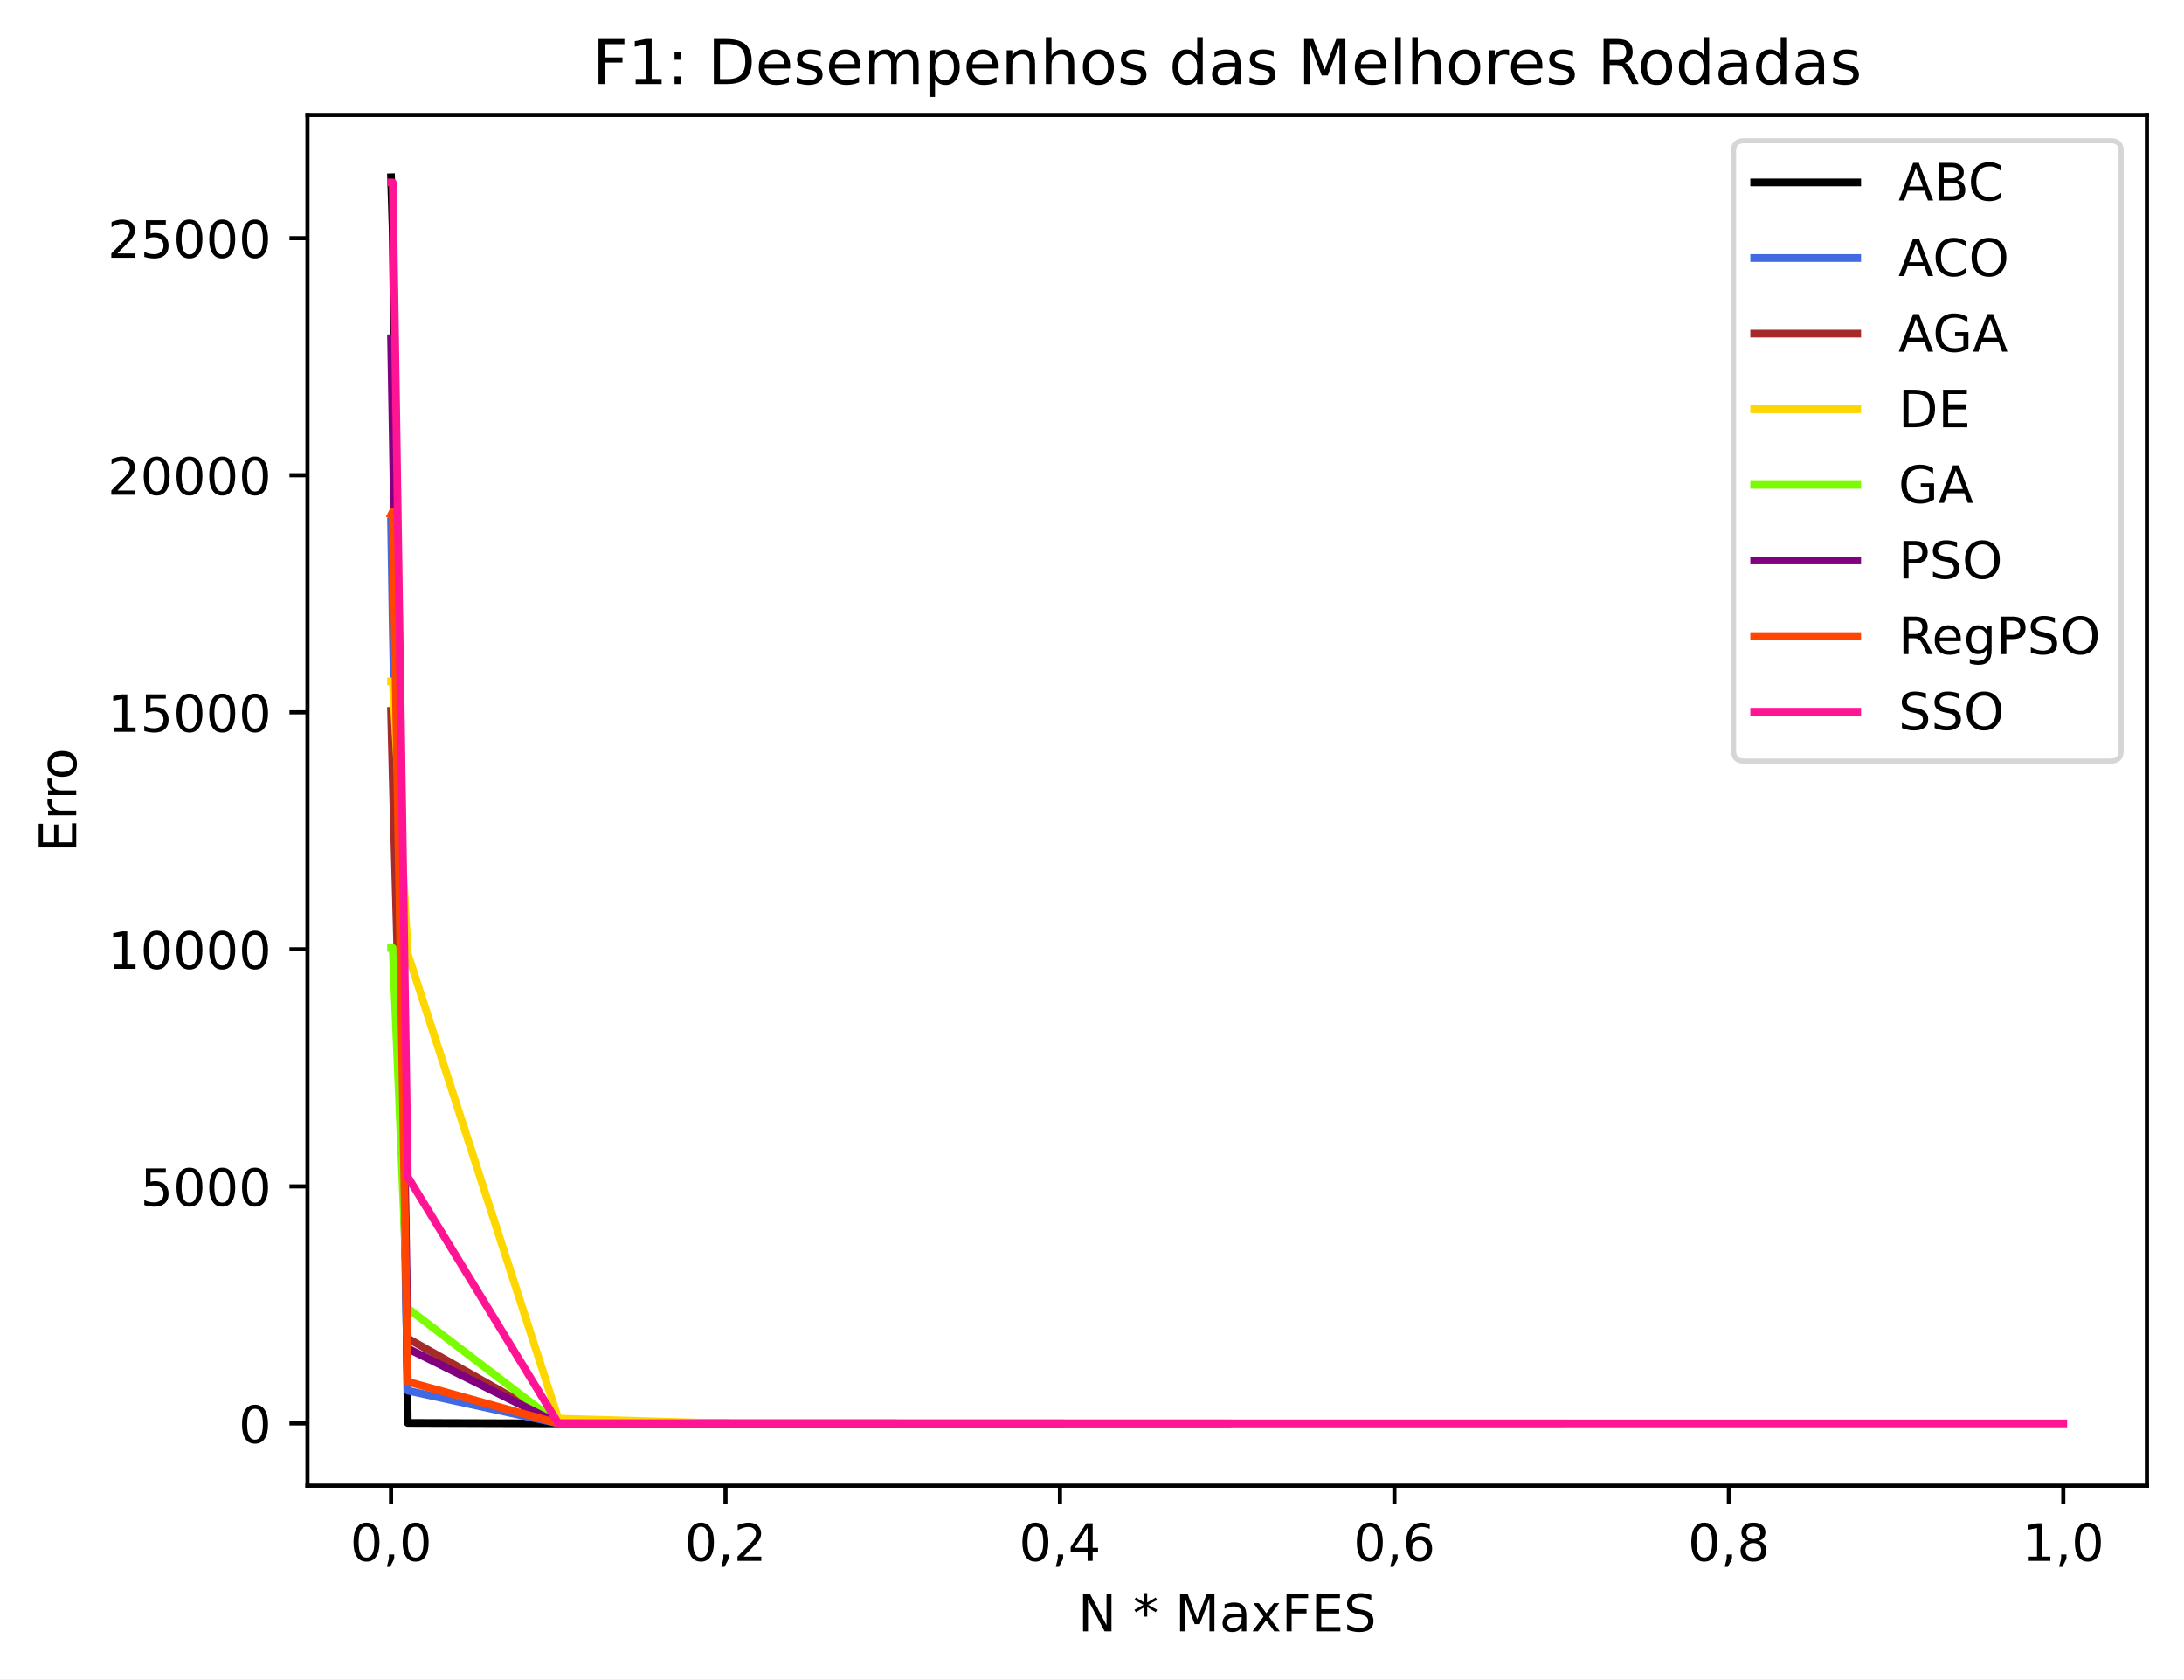
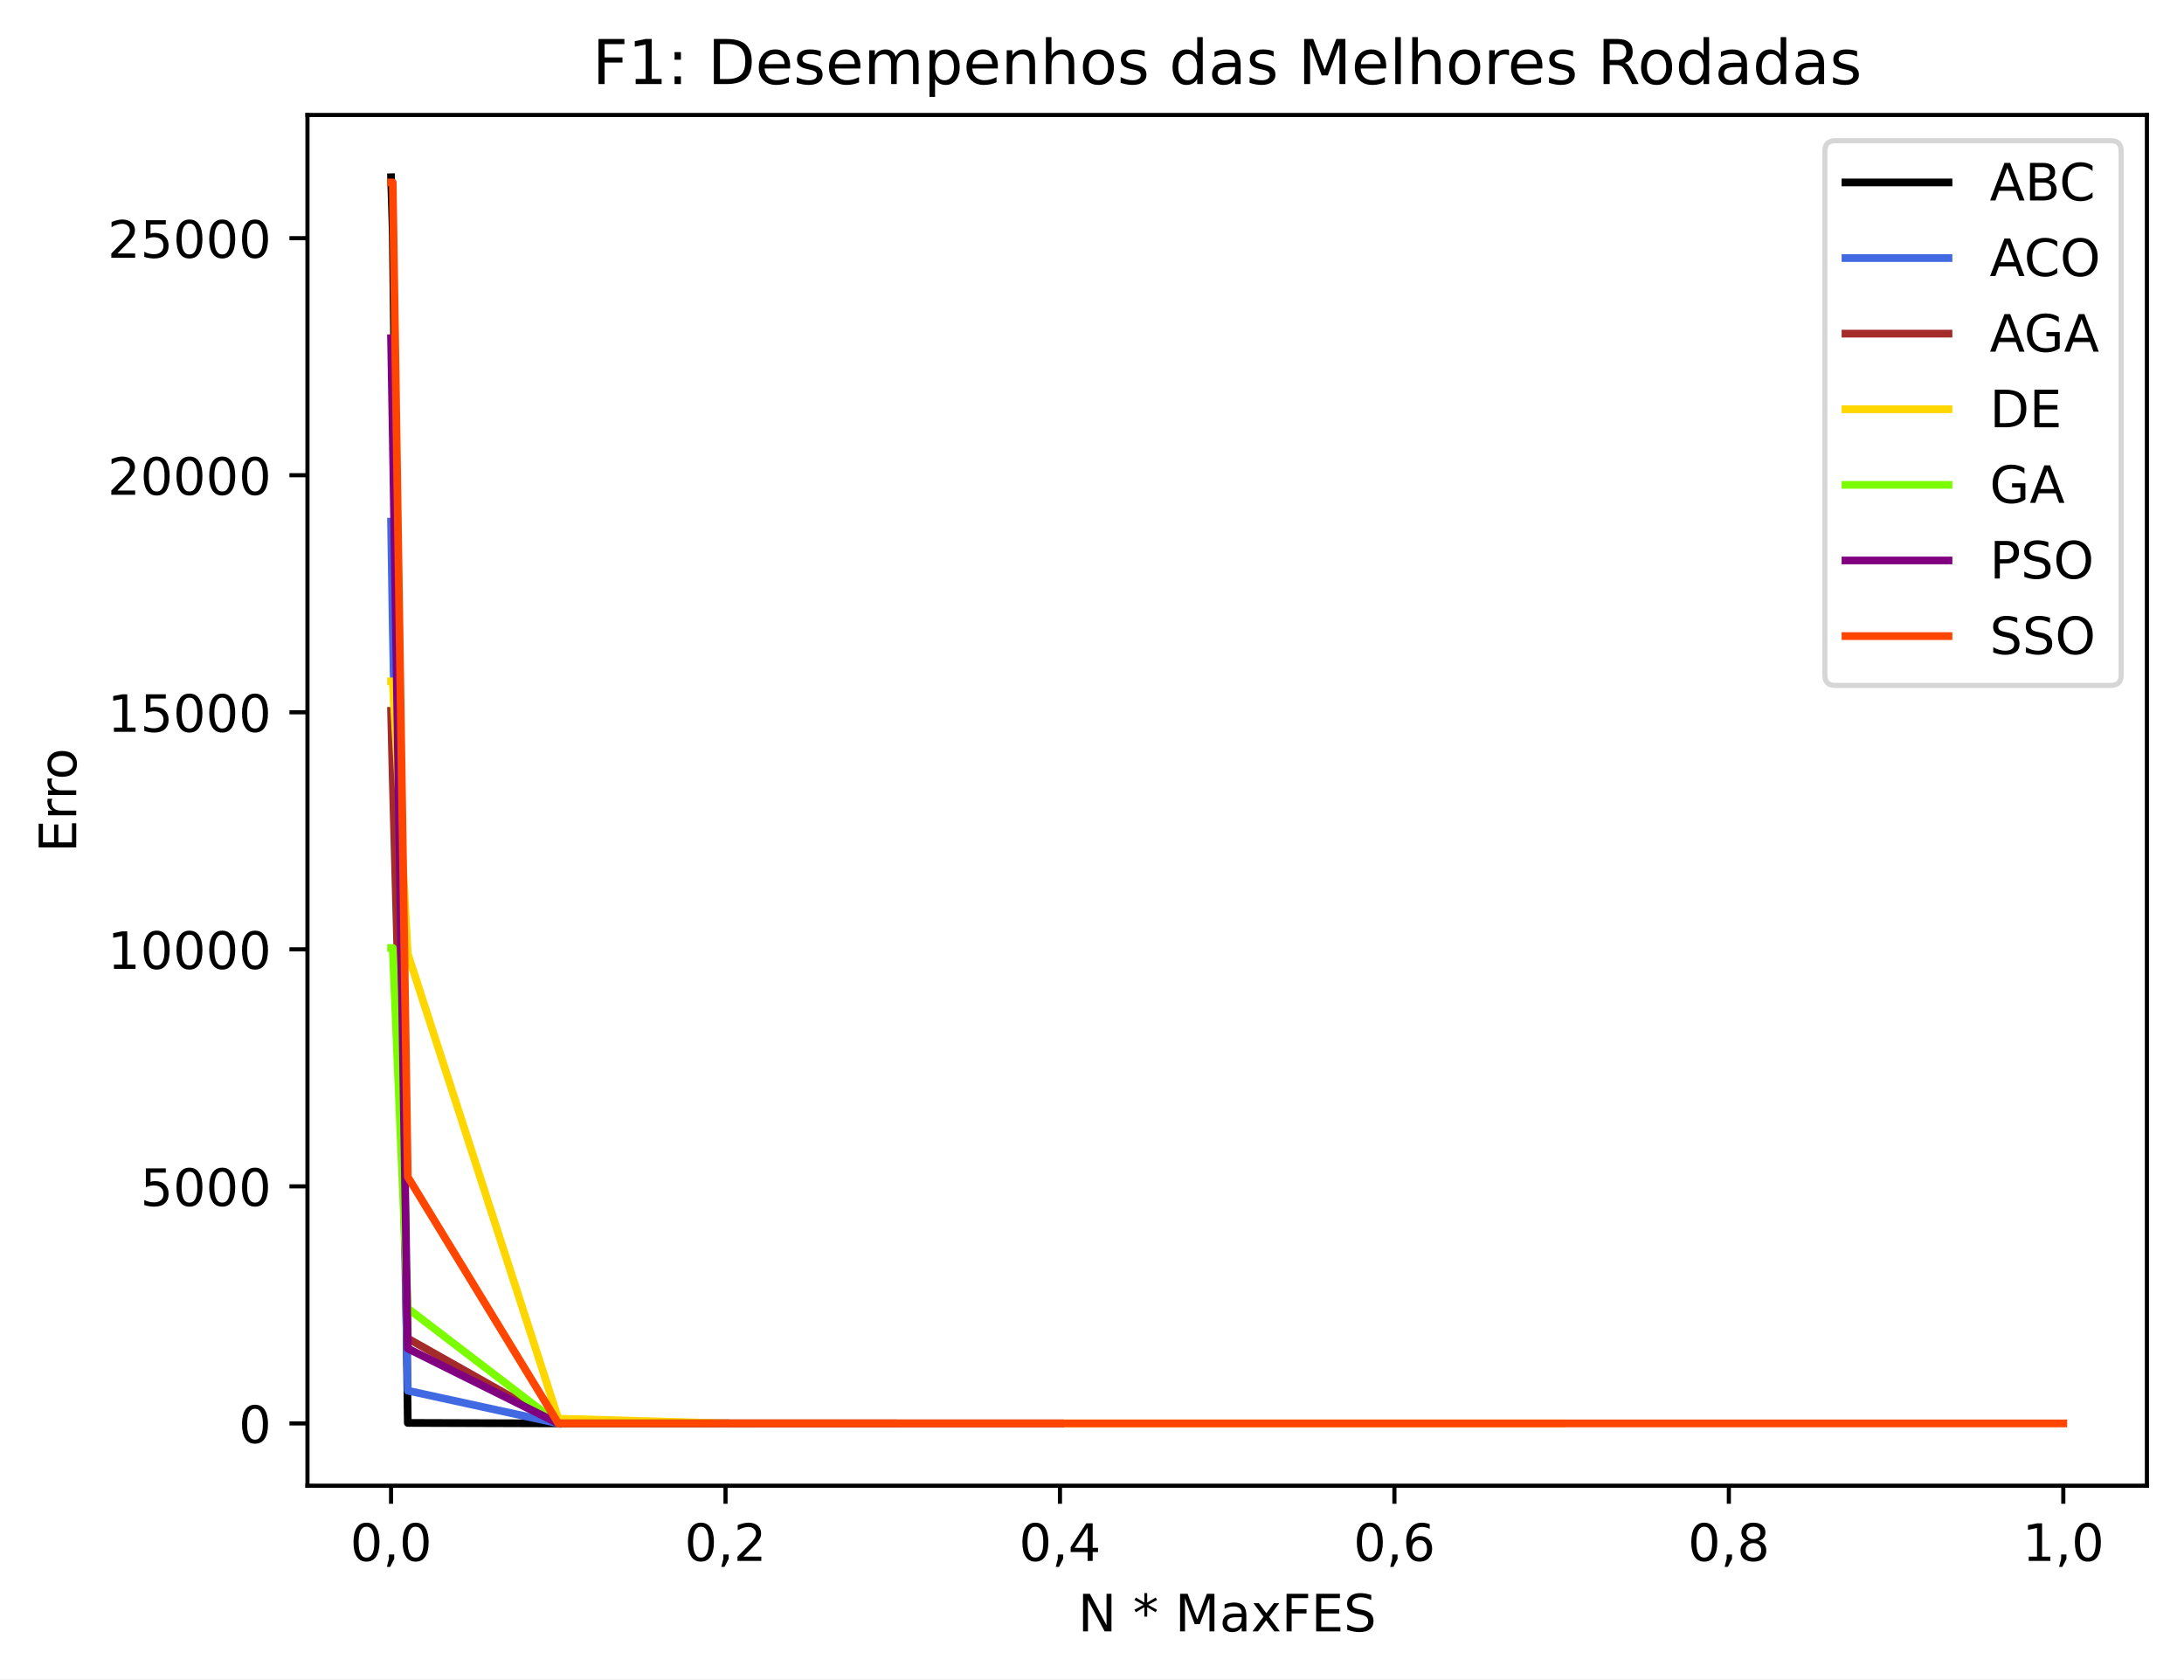
<svg xmlns="http://www.w3.org/2000/svg" xmlns:xlink="http://www.w3.org/1999/xlink" height="325.986pt" version="1.1" viewBox="0 0 424.011 325.986" width="424.011pt">
  <defs>
    <style type="text/css">*{stroke-linecap:butt;stroke-linejoin:round;}</style>
  </defs>
  <g id="figure_1">
    <g id="patch_1">
      <path d="M 0 325.986  L 424.011 325.986  L 424.011 0  L 0 0  z " style="fill:#ffffff;" />
    </g>
    <g id="axes_1">
      <g id="patch_2">
        <path d="M 59.691 288.43  L 416.811 288.43  L 416.811 22.318  L 59.691 22.318  z " style="fill:#ffffff;" />
      </g>
      <g id="matplotlib.axis_1">
        <g id="xtick_1">
          <g id="line2d_1">
            <defs>
-               <path d="M 0 0  L 0 3.5  " id="mb0ede3336b" style="stroke:#000000;stroke-width:0.8;" />
-             </defs>
-             <g>
-               <use style="stroke:#000000;stroke-width:0.8;" x="75.923" xlink:href="#mb0ede3336b" y="288.43" />
+               <path d="M 0 0  L 0 3.5  " id="ma7591cf33d" style="stroke:#000000;stroke-width:0.8;" />
+             </defs>
+             <g>
+               <use style="stroke:#000000;stroke-width:0.8;" x="75.923" xlink:href="#ma7591cf33d" y="288.43" />
            </g>
          </g>
          <g id="text_1">
            <g transform="translate(67.97179 303.0286)scale(0.1 -0.1)">
              <defs>
                <path d="M 31.781 66.406  Q 24.172 66.406 20.328 58.906  Q 16.5 51.422 16.5 36.375  Q 16.5 21.391 20.328 13.891  Q 24.172 6.391 31.781 6.391  Q 39.453 6.391 43.281 13.891  Q 47.125 21.391 47.125 36.375  Q 47.125 51.422 43.281 58.906  Q 39.453 66.406 31.781 66.406  z M 31.781 74.219  Q 44.047 74.219 50.516 64.516  Q 56.984 54.828 56.984 36.375  Q 56.984 17.969 50.516 8.266  Q 44.047 -1.422 31.781 -1.422  Q 19.531 -1.422 13.062 8.266  Q 6.594 17.969 6.594 36.375  Q 6.594 54.828 13.062 64.516  Q 19.531 74.219 31.781 74.219  z " id="DejaVuSans-48" />
                <path d="M 11.719 12.406  L 22.016 12.406  L 22.016 4  L 14.016 -11.625  L 7.719 -11.625  L 11.719 4  z " id="DejaVuSans-44" />
              </defs>
              <use xlink:href="#DejaVuSans-48" />
              <use x="63.623" xlink:href="#DejaVuSans-44" />
              <use x="95.41" xlink:href="#DejaVuSans-48" />
            </g>
          </g>
        </g>
        <g id="xtick_2">
          <g id="line2d_2">
            <g>
-               <use style="stroke:#000000;stroke-width:0.8;" x="140.854" xlink:href="#mb0ede3336b" y="288.43" />
+               <use style="stroke:#000000;stroke-width:0.8;" x="140.854" xlink:href="#ma7591cf33d" y="288.43" />
            </g>
          </g>
          <g id="text_2">
            <g transform="translate(132.9027 303.0286)scale(0.1 -0.1)">
              <defs>
                <path d="M 19.188 8.297  L 53.609 8.297  L 53.609 0  L 7.328 0  L 7.328 8.297  Q 12.938 14.109 22.625 23.891  Q 32.328 33.688 34.812 36.531  Q 39.547 41.844 41.422 45.531  Q 43.312 49.219 43.312 52.781  Q 43.312 58.594 39.234 62.25  Q 35.156 65.922 28.609 65.922  Q 23.969 65.922 18.812 64.312  Q 13.672 62.703 7.812 59.422  L 7.812 69.391  Q 13.766 71.781 18.938 73  Q 24.125 74.219 28.422 74.219  Q 39.75 74.219 46.484 68.547  Q 53.219 62.891 53.219 53.422  Q 53.219 48.922 51.531 44.891  Q 49.859 40.875 45.406 35.406  Q 44.188 33.984 37.641 27.219  Q 31.109 20.453 19.188 8.297  z " id="DejaVuSans-50" />
              </defs>
              <use xlink:href="#DejaVuSans-48" />
              <use x="63.623" xlink:href="#DejaVuSans-44" />
              <use x="95.41" xlink:href="#DejaVuSans-50" />
            </g>
          </g>
        </g>
        <g id="xtick_3">
          <g id="line2d_3">
            <g>
-               <use style="stroke:#000000;stroke-width:0.8;" x="205.785" xlink:href="#mb0ede3336b" y="288.43" />
+               <use style="stroke:#000000;stroke-width:0.8;" x="205.785" xlink:href="#ma7591cf33d" y="288.43" />
            </g>
          </g>
          <g id="text_3">
            <g transform="translate(197.8336 303.0286)scale(0.1 -0.1)">
              <defs>
                <path d="M 37.797 64.312  L 12.891 25.391  L 37.797 25.391  z M 35.203 72.906  L 47.609 72.906  L 47.609 25.391  L 58.016 25.391  L 58.016 17.188  L 47.609 17.188  L 47.609 0  L 37.797 0  L 37.797 17.188  L 4.891 17.188  L 4.891 26.703  z " id="DejaVuSans-52" />
              </defs>
              <use xlink:href="#DejaVuSans-48" />
              <use x="63.623" xlink:href="#DejaVuSans-44" />
              <use x="95.41" xlink:href="#DejaVuSans-52" />
            </g>
          </g>
        </g>
        <g id="xtick_4">
          <g id="line2d_4">
            <g>
-               <use style="stroke:#000000;stroke-width:0.8;" x="270.716" xlink:href="#mb0ede3336b" y="288.43" />
+               <use style="stroke:#000000;stroke-width:0.8;" x="270.716" xlink:href="#ma7591cf33d" y="288.43" />
            </g>
          </g>
          <g id="text_4">
            <g transform="translate(262.7645 303.0286)scale(0.1 -0.1)">
              <defs>
                <path d="M 33.016 40.375  Q 26.375 40.375 22.484 35.828  Q 18.609 31.297 18.609 23.391  Q 18.609 15.531 22.484 10.953  Q 26.375 6.391 33.016 6.391  Q 39.656 6.391 43.531 10.953  Q 47.406 15.531 47.406 23.391  Q 47.406 31.297 43.531 35.828  Q 39.656 40.375 33.016 40.375  z M 52.594 71.297  L 52.594 62.312  Q 48.875 64.062 45.094 64.984  Q 41.312 65.922 37.594 65.922  Q 27.828 65.922 22.672 59.328  Q 17.531 52.734 16.797 39.406  Q 19.672 43.656 24.016 45.922  Q 28.375 48.188 33.594 48.188  Q 44.578 48.188 50.953 41.516  Q 57.328 34.859 57.328 23.391  Q 57.328 12.156 50.688 5.359  Q 44.047 -1.422 33.016 -1.422  Q 20.359 -1.422 13.672 8.266  Q 6.984 17.969 6.984 36.375  Q 6.984 53.656 15.188 63.938  Q 23.391 74.219 37.203 74.219  Q 40.922 74.219 44.703 73.484  Q 48.484 72.75 52.594 71.297  z " id="DejaVuSans-54" />
              </defs>
              <use xlink:href="#DejaVuSans-48" />
              <use x="63.623" xlink:href="#DejaVuSans-44" />
              <use x="95.41" xlink:href="#DejaVuSans-54" />
            </g>
          </g>
        </g>
        <g id="xtick_5">
          <g id="line2d_5">
            <g>
-               <use style="stroke:#000000;stroke-width:0.8;" x="335.647" xlink:href="#mb0ede3336b" y="288.43" />
+               <use style="stroke:#000000;stroke-width:0.8;" x="335.647" xlink:href="#ma7591cf33d" y="288.43" />
            </g>
          </g>
          <g id="text_5">
            <g transform="translate(327.6954 303.0286)scale(0.1 -0.1)">
              <defs>
                <path d="M 31.781 34.625  Q 24.75 34.625 20.719 30.859  Q 16.703 27.094 16.703 20.516  Q 16.703 13.922 20.719 10.156  Q 24.75 6.391 31.781 6.391  Q 38.812 6.391 42.859 10.172  Q 46.922 13.969 46.922 20.516  Q 46.922 27.094 42.891 30.859  Q 38.875 34.625 31.781 34.625  z M 21.922 38.812  Q 15.578 40.375 12.031 44.719  Q 8.5 49.078 8.5 55.328  Q 8.5 64.062 14.719 69.141  Q 20.953 74.219 31.781 74.219  Q 42.672 74.219 48.875 69.141  Q 55.078 64.062 55.078 55.328  Q 55.078 49.078 51.531 44.719  Q 48 40.375 41.703 38.812  Q 48.828 37.156 52.797 32.312  Q 56.781 27.484 56.781 20.516  Q 56.781 9.906 50.312 4.234  Q 43.844 -1.422 31.781 -1.422  Q 19.734 -1.422 13.25 4.234  Q 6.781 9.906 6.781 20.516  Q 6.781 27.484 10.781 32.312  Q 14.797 37.156 21.922 38.812  z M 18.312 54.391  Q 18.312 48.734 21.844 45.562  Q 25.391 42.391 31.781 42.391  Q 38.141 42.391 41.719 45.562  Q 45.312 48.734 45.312 54.391  Q 45.312 60.062 41.719 63.234  Q 38.141 66.406 31.781 66.406  Q 25.391 66.406 21.844 63.234  Q 18.312 60.062 18.312 54.391  z " id="DejaVuSans-56" />
              </defs>
              <use xlink:href="#DejaVuSans-48" />
              <use x="63.623" xlink:href="#DejaVuSans-44" />
              <use x="95.41" xlink:href="#DejaVuSans-56" />
            </g>
          </g>
        </g>
        <g id="xtick_6">
          <g id="line2d_6">
            <g>
-               <use style="stroke:#000000;stroke-width:0.8;" x="400.578" xlink:href="#mb0ede3336b" y="288.43" />
+               <use style="stroke:#000000;stroke-width:0.8;" x="400.578" xlink:href="#ma7591cf33d" y="288.43" />
            </g>
          </g>
          <g id="text_6">
            <g transform="translate(392.6263 303.0286)scale(0.1 -0.1)">
              <defs>
                <path d="M 12.406 8.297  L 28.516 8.297  L 28.516 63.922  L 10.984 60.406  L 10.984 69.391  L 28.422 72.906  L 38.281 72.906  L 38.281 8.297  L 54.391 8.297  L 54.391 0  L 12.406 0  z " id="DejaVuSans-49" />
              </defs>
              <use xlink:href="#DejaVuSans-49" />
              <use x="63.623" xlink:href="#DejaVuSans-44" />
              <use x="95.41" xlink:href="#DejaVuSans-48" />
            </g>
          </g>
        </g>
        <g id="text_7">
          <g transform="translate(209.285 316.7067)scale(0.1 -0.1)">
            <defs>
              <path d="M 9.812 72.906  L 23.094 72.906  L 55.422 11.922  L 55.422 72.906  L 64.984 72.906  L 64.984 0  L 51.703 0  L 19.391 60.984  L 19.391 0  L 9.812 0  z " id="DejaVuSans-78" />
              <path id="DejaVuSans-32" />
              <path d="M 47.016 60.891  L 29.5 51.422  L 47.016 41.891  L 44.188 37.109  L 27.781 47.016  L 27.781 28.609  L 22.219 28.609  L 22.219 47.016  L 5.812 37.109  L 2.984 41.891  L 20.516 51.422  L 2.984 60.891  L 5.812 65.719  L 22.219 55.812  L 22.219 74.219  L 27.781 74.219  L 27.781 55.812  L 44.188 65.719  z " id="DejaVuSans-42" />
              <path d="M 9.812 72.906  L 24.516 72.906  L 43.109 23.297  L 61.812 72.906  L 76.516 72.906  L 76.516 0  L 66.891 0  L 66.891 64.016  L 48.094 14.016  L 38.188 14.016  L 19.391 64.016  L 19.391 0  L 9.812 0  z " id="DejaVuSans-77" />
              <path d="M 34.281 27.484  Q 23.391 27.484 19.188 25  Q 14.984 22.516 14.984 16.5  Q 14.984 11.719 18.141 8.906  Q 21.297 6.109 26.703 6.109  Q 34.188 6.109 38.703 11.406  Q 43.219 16.703 43.219 25.484  L 43.219 27.484  z M 52.203 31.203  L 52.203 0  L 43.219 0  L 43.219 8.297  Q 40.141 3.328 35.547 0.953  Q 30.953 -1.422 24.312 -1.422  Q 15.922 -1.422 10.953 3.297  Q 6 8.016 6 15.922  Q 6 25.141 12.172 29.828  Q 18.359 34.516 30.609 34.516  L 43.219 34.516  L 43.219 35.406  Q 43.219 41.609 39.141 45  Q 35.062 48.391 27.688 48.391  Q 23 48.391 18.547 47.266  Q 14.109 46.141 10.016 43.891  L 10.016 52.203  Q 14.938 54.109 19.578 55.047  Q 24.219 56 28.609 56  Q 40.484 56 46.344 49.844  Q 52.203 43.703 52.203 31.203  z " id="DejaVuSans-97" />
              <path d="M 54.891 54.688  L 35.109 28.078  L 55.906 0  L 45.312 0  L 29.391 21.484  L 13.484 0  L 2.875 0  L 24.125 28.609  L 4.688 54.688  L 15.281 54.688  L 29.781 35.203  L 44.281 54.688  z " id="DejaVuSans-120" />
              <path d="M 9.812 72.906  L 51.703 72.906  L 51.703 64.594  L 19.672 64.594  L 19.672 43.109  L 48.578 43.109  L 48.578 34.812  L 19.672 34.812  L 19.672 0  L 9.812 0  z " id="DejaVuSans-70" />
              <path d="M 9.812 72.906  L 55.906 72.906  L 55.906 64.594  L 19.672 64.594  L 19.672 43.016  L 54.391 43.016  L 54.391 34.719  L 19.672 34.719  L 19.672 8.297  L 56.781 8.297  L 56.781 0  L 9.812 0  z " id="DejaVuSans-69" />
              <path d="M 53.516 70.516  L 53.516 60.891  Q 47.906 63.578 42.922 64.891  Q 37.938 66.219 33.297 66.219  Q 25.25 66.219 20.875 63.094  Q 16.5 59.969 16.5 54.203  Q 16.5 49.359 19.406 46.891  Q 22.312 44.438 30.422 42.922  L 36.375 41.703  Q 47.406 39.594 52.656 34.297  Q 57.906 29 57.906 20.125  Q 57.906 9.516 50.797 4.047  Q 43.703 -1.422 29.984 -1.422  Q 24.812 -1.422 18.969 -0.25  Q 13.141 0.922 6.891 3.219  L 6.891 13.375  Q 12.891 10.016 18.656 8.297  Q 24.422 6.594 29.984 6.594  Q 38.422 6.594 43.016 9.906  Q 47.609 13.234 47.609 19.391  Q 47.609 24.75 44.312 27.781  Q 41.016 30.812 33.5 32.328  L 27.484 33.5  Q 16.453 35.688 11.516 40.375  Q 6.594 45.062 6.594 53.422  Q 6.594 63.094 13.406 68.656  Q 20.219 74.219 32.172 74.219  Q 37.312 74.219 42.625 73.281  Q 47.953 72.359 53.516 70.516  z " id="DejaVuSans-83" />
            </defs>
            <use xlink:href="#DejaVuSans-78" />
            <use x="74.805" xlink:href="#DejaVuSans-32" />
            <use x="106.592" xlink:href="#DejaVuSans-42" />
            <use x="156.592" xlink:href="#DejaVuSans-32" />
            <use x="188.379" xlink:href="#DejaVuSans-77" />
            <use x="274.658" xlink:href="#DejaVuSans-97" />
            <use x="335.938" xlink:href="#DejaVuSans-120" />
            <use x="395.117" xlink:href="#DejaVuSans-70" />
            <use x="452.637" xlink:href="#DejaVuSans-69" />
            <use x="515.82" xlink:href="#DejaVuSans-83" />
          </g>
        </g>
      </g>
      <g id="matplotlib.axis_2">
        <g id="ytick_1">
          <g id="line2d_7">
            <defs>
-               <path d="M 0 0  L -3.5 0  " id="ma05d370e8f" style="stroke:#000000;stroke-width:0.8;" />
-             </defs>
-             <g>
-               <use style="stroke:#000000;stroke-width:0.8;" x="59.691" xlink:href="#ma05d370e8f" y="276.334" />
+               <path d="M 0 0  L -3.5 0  " id="m2b896e8320" style="stroke:#000000;stroke-width:0.8;" />
+             </defs>
+             <g>
+               <use style="stroke:#000000;stroke-width:0.8;" x="59.691" xlink:href="#m2b896e8320" y="276.334" />
            </g>
          </g>
          <g id="text_8">
            <g transform="translate(46.32812 280.1333)scale(0.1 -0.1)">
              <use xlink:href="#DejaVuSans-48" />
            </g>
          </g>
        </g>
        <g id="ytick_2">
          <g id="line2d_8">
            <g>
-               <use style="stroke:#000000;stroke-width:0.8;" x="59.691" xlink:href="#ma05d370e8f" y="230.315" />
+               <use style="stroke:#000000;stroke-width:0.8;" x="59.691" xlink:href="#m2b896e8320" y="230.315" />
            </g>
          </g>
          <g id="text_9">
            <g transform="translate(27.24063 234.1145)scale(0.1 -0.1)">
              <defs>
                <path d="M 10.797 72.906  L 49.516 72.906  L 49.516 64.594  L 19.828 64.594  L 19.828 46.734  Q 21.969 47.469 24.109 47.828  Q 26.266 48.188 28.422 48.188  Q 40.625 48.188 47.75 41.5  Q 54.891 34.812 54.891 23.391  Q 54.891 11.625 47.562 5.094  Q 40.234 -1.422 26.906 -1.422  Q 22.312 -1.422 17.547 -0.641  Q 12.797 0.141 7.719 1.703  L 7.719 11.625  Q 12.109 9.234 16.797 8.062  Q 21.484 6.891 26.703 6.891  Q 35.156 6.891 40.078 11.328  Q 45.016 15.766 45.016 23.391  Q 45.016 31 40.078 35.438  Q 35.156 39.891 26.703 39.891  Q 22.75 39.891 18.812 39.016  Q 14.891 38.141 10.797 36.281  z " id="DejaVuSans-53" />
              </defs>
              <use xlink:href="#DejaVuSans-53" />
              <use x="63.623" xlink:href="#DejaVuSans-48" />
              <use x="127.246" xlink:href="#DejaVuSans-48" />
              <use x="190.869" xlink:href="#DejaVuSans-48" />
            </g>
          </g>
        </g>
        <g id="ytick_3">
          <g id="line2d_9">
            <g>
-               <use style="stroke:#000000;stroke-width:0.8;" x="59.691" xlink:href="#ma05d370e8f" y="184.296" />
+               <use style="stroke:#000000;stroke-width:0.8;" x="59.691" xlink:href="#m2b896e8320" y="184.296" />
            </g>
          </g>
          <g id="text_10">
            <g transform="translate(20.87813 188.0956)scale(0.1 -0.1)">
              <use xlink:href="#DejaVuSans-49" />
              <use x="63.623" xlink:href="#DejaVuSans-48" />
              <use x="127.246" xlink:href="#DejaVuSans-48" />
              <use x="190.869" xlink:href="#DejaVuSans-48" />
              <use x="254.492" xlink:href="#DejaVuSans-48" />
            </g>
          </g>
        </g>
        <g id="ytick_4">
          <g id="line2d_10">
            <g>
-               <use style="stroke:#000000;stroke-width:0.8;" x="59.691" xlink:href="#ma05d370e8f" y="138.278" />
+               <use style="stroke:#000000;stroke-width:0.8;" x="59.691" xlink:href="#m2b896e8320" y="138.278" />
            </g>
          </g>
          <g id="text_11">
            <g transform="translate(20.87813 142.0768)scale(0.1 -0.1)">
              <use xlink:href="#DejaVuSans-49" />
              <use x="63.623" xlink:href="#DejaVuSans-53" />
              <use x="127.246" xlink:href="#DejaVuSans-48" />
              <use x="190.869" xlink:href="#DejaVuSans-48" />
              <use x="254.492" xlink:href="#DejaVuSans-48" />
            </g>
          </g>
        </g>
        <g id="ytick_5">
          <g id="line2d_11">
            <g>
-               <use style="stroke:#000000;stroke-width:0.8;" x="59.691" xlink:href="#ma05d370e8f" y="92.259" />
+               <use style="stroke:#000000;stroke-width:0.8;" x="59.691" xlink:href="#m2b896e8320" y="92.259" />
            </g>
          </g>
          <g id="text_12">
            <g transform="translate(20.87813 96.0579)scale(0.1 -0.1)">
              <use xlink:href="#DejaVuSans-50" />
              <use x="63.623" xlink:href="#DejaVuSans-48" />
              <use x="127.246" xlink:href="#DejaVuSans-48" />
              <use x="190.869" xlink:href="#DejaVuSans-48" />
              <use x="254.492" xlink:href="#DejaVuSans-48" />
            </g>
          </g>
        </g>
        <g id="ytick_6">
          <g id="line2d_12">
            <g>
-               <use style="stroke:#000000;stroke-width:0.8;" x="59.691" xlink:href="#ma05d370e8f" y="46.24" />
+               <use style="stroke:#000000;stroke-width:0.8;" x="59.691" xlink:href="#m2b896e8320" y="46.24" />
            </g>
          </g>
          <g id="text_13">
            <g transform="translate(20.87813 50.03903)scale(0.1 -0.1)">
              <use xlink:href="#DejaVuSans-50" />
              <use x="63.623" xlink:href="#DejaVuSans-53" />
              <use x="127.246" xlink:href="#DejaVuSans-48" />
              <use x="190.869" xlink:href="#DejaVuSans-48" />
              <use x="254.492" xlink:href="#DejaVuSans-48" />
            </g>
          </g>
        </g>
        <g id="text_14">
          <g transform="translate(14.79844 165.5038)rotate(-90)scale(0.1 -0.1)">
            <defs>
              <path d="M 41.109 46.297  Q 39.594 47.172 37.812 47.578  Q 36.031 48 33.891 48  Q 26.266 48 22.188 43.047  Q 18.109 38.094 18.109 28.812  L 18.109 0  L 9.078 0  L 9.078 54.688  L 18.109 54.688  L 18.109 46.188  Q 20.953 51.172 25.484 53.578  Q 30.031 56 36.531 56  Q 37.453 56 38.578 55.875  Q 39.703 55.766 41.062 55.516  z " id="DejaVuSans-114" />
              <path d="M 30.609 48.391  Q 23.391 48.391 19.188 42.75  Q 14.984 37.109 14.984 27.297  Q 14.984 17.484 19.156 11.844  Q 23.344 6.203 30.609 6.203  Q 37.797 6.203 41.984 11.859  Q 46.188 17.531 46.188 27.297  Q 46.188 37.016 41.984 42.703  Q 37.797 48.391 30.609 48.391  z M 30.609 56  Q 42.328 56 49.016 48.375  Q 55.719 40.766 55.719 27.297  Q 55.719 13.875 49.016 6.219  Q 42.328 -1.422 30.609 -1.422  Q 18.844 -1.422 12.172 6.219  Q 5.516 13.875 5.516 27.297  Q 5.516 40.766 12.172 48.375  Q 18.844 56 30.609 56  z " id="DejaVuSans-111" />
            </defs>
            <use xlink:href="#DejaVuSans-69" />
            <use x="63.184" xlink:href="#DejaVuSans-114" />
            <use x="102.547" xlink:href="#DejaVuSans-114" />
            <use x="141.41" xlink:href="#DejaVuSans-111" />
          </g>
        </g>
      </g>
      <g id="line2d_13">
-         <path clip-path="url(#p54d3e916a1)" d="M 75.923 34.414  L 76.248 44.998  L 79.17 276.239  L 108.389 276.334  L 140.854 276.334  " style="fill:none;stroke:#000000;stroke-linecap:square;stroke-width:1.5;" />
+         <path clip-path="url(#pa0d1d25bf4)" d="M 75.923 34.414  L 76.248 44.998  L 79.17 276.239  L 108.389 276.334  L 140.854 276.334  " style="fill:none;stroke:#000000;stroke-linecap:square;stroke-width:1.5;" />
      </g>
      <g id="line2d_14">
-         <path clip-path="url(#p54d3e916a1)" d="M 75.923 101.274  L 76.248 121.745  L 79.17 269.978  L 108.389 276.334  " style="fill:none;stroke:#4169e1;stroke-linecap:square;stroke-width:1.5;" />
+         <path clip-path="url(#pa0d1d25bf4)" d="M 75.923 101.274  L 76.248 121.745  L 79.17 269.978  L 108.389 276.334  " style="fill:none;stroke:#4169e1;stroke-linecap:square;stroke-width:1.5;" />
      </g>
      <g id="line2d_15">
-         <path clip-path="url(#p54d3e916a1)" d="M 75.923 137.994  L 76.248 151.229  L 79.17 259.845  L 108.389 276.334  L 140.854 276.334  L 173.32 276.334  " style="fill:none;stroke:#a52a2a;stroke-linecap:square;stroke-width:1.5;" />
+         <path clip-path="url(#pa0d1d25bf4)" d="M 75.923 137.994  L 76.248 151.229  L 79.17 259.845  L 108.389 276.334  L 140.854 276.334  L 173.32 276.334  " style="fill:none;stroke:#a52a2a;stroke-linecap:square;stroke-width:1.5;" />
      </g>
      <g id="line2d_16">
-         <path clip-path="url(#p54d3e916a1)" d="M 75.923 132.275  L 76.248 132.275  L 79.17 185.153  L 108.389 275.414  L 140.854 276.319  L 173.32 276.334  L 205.785 276.334  L 238.251 276.334  L 270.716 276.334  L 303.182 276.334  " style="fill:none;stroke:#ffd700;stroke-linecap:square;stroke-width:1.5;" />
+         <path clip-path="url(#pa0d1d25bf4)" d="M 75.923 132.275  L 76.248 132.275  L 79.17 185.153  L 108.389 275.414  L 140.854 276.319  L 173.32 276.334  L 205.785 276.334  L 238.251 276.334  L 270.716 276.334  L 303.182 276.334  " style="fill:none;stroke:#ffd700;stroke-linecap:square;stroke-width:1.5;" />
      </g>
      <g id="line2d_17">
-         <path clip-path="url(#p54d3e916a1)" d="M 75.923 184.033  L 76.248 184.033  L 79.17 254.011  L 108.389 276.334  L 140.854 276.334  " style="fill:none;stroke:#7cfc00;stroke-linecap:square;stroke-width:1.5;" />
+         <path clip-path="url(#pa0d1d25bf4)" d="M 75.923 184.033  L 76.248 184.033  L 79.17 254.011  L 108.389 276.334  L 140.854 276.334  " style="fill:none;stroke:#7cfc00;stroke-linecap:square;stroke-width:1.5;" />
      </g>
      <g id="line2d_18">
-         <path clip-path="url(#p54d3e916a1)" d="M 75.923 65.669  L 76.248 84.332  L 79.17 261.803  L 108.389 276.331  L 140.854 276.334  L 173.32 276.334  L 205.785 276.334  " style="fill:none;stroke:#800080;stroke-linecap:square;stroke-width:1.5;" />
+         <path clip-path="url(#pa0d1d25bf4)" d="M 75.923 65.669  L 76.248 84.332  L 79.17 261.803  L 108.389 276.331  L 140.854 276.334  L 173.32 276.334  L 205.785 276.334  " style="fill:none;stroke:#800080;stroke-linecap:square;stroke-width:1.5;" />
      </g>
      <g id="line2d_19">
-         <path clip-path="url(#p54d3e916a1)" d="M 75.923 99.995  L 76.248 99.346  L 79.17 268.248  L 108.389 276.328  L 140.854 276.334  L 173.32 276.334  L 205.785 276.334  L 238.251 276.334  " style="fill:none;stroke:#ff4500;stroke-linecap:square;stroke-width:1.5;" />
-       </g>
-       <g id="line2d_20">
-         <path clip-path="url(#p54d3e916a1)" d="M 75.923 35.419  L 76.248 35.419  L 79.17 228.481  L 108.389 276.333  L 140.854 276.334  L 173.32 276.334  L 205.785 276.334  L 238.251 276.334  L 270.716 276.334  L 303.182 276.334  L 335.647 276.334  L 368.112 276.334  L 400.578 276.334  " style="fill:none;stroke:#ff1493;stroke-linecap:square;stroke-width:1.5;" />
+         <path clip-path="url(#pa0d1d25bf4)" d="M 75.923 35.419  L 76.248 35.419  L 79.17 228.481  L 108.389 276.333  L 140.854 276.334  L 173.32 276.334  L 205.785 276.334  L 238.251 276.334  L 270.716 276.334  L 303.182 276.334  L 335.647 276.334  L 368.112 276.334  L 400.578 276.334  " style="fill:none;stroke:#ff4500;stroke-linecap:square;stroke-width:1.5;" />
      </g>
      <g id="patch_3">
        <path d="M 59.691 288.43  L 59.691 22.318  " style="fill:none;stroke:#000000;stroke-linecap:square;stroke-linejoin:miter;stroke-width:0.8;" />
      </g>
      <g id="patch_4">
        <path d="M 416.811 288.43  L 416.811 22.318  " style="fill:none;stroke:#000000;stroke-linecap:square;stroke-linejoin:miter;stroke-width:0.8;" />
      </g>
      <g id="patch_5">
        <path d="M 59.691 288.43  L 416.811 288.43  " style="fill:none;stroke:#000000;stroke-linecap:square;stroke-linejoin:miter;stroke-width:0.8;" />
      </g>
      <g id="patch_6">
        <path d="M 59.691 22.318  L 416.811 22.318  " style="fill:none;stroke:#000000;stroke-linecap:square;stroke-linejoin:miter;stroke-width:0.8;" />
      </g>
      <g id="text_15">
        <g transform="translate(115.0191 16.31812)scale(0.12 -0.12)">
          <defs>
            <path d="M 11.719 12.406  L 22.016 12.406  L 22.016 0  L 11.719 0  z M 11.719 51.703  L 22.016 51.703  L 22.016 39.312  L 11.719 39.312  z " id="DejaVuSans-58" />
            <path d="M 19.672 64.797  L 19.672 8.109  L 31.594 8.109  Q 46.688 8.109 53.688 14.938  Q 60.688 21.781 60.688 36.531  Q 60.688 51.172 53.688 57.984  Q 46.688 64.797 31.594 64.797  z M 9.812 72.906  L 30.078 72.906  Q 51.266 72.906 61.172 64.094  Q 71.094 55.281 71.094 36.531  Q 71.094 17.672 61.125 8.828  Q 51.172 0 30.078 0  L 9.812 0  z " id="DejaVuSans-68" />
            <path d="M 56.203 29.594  L 56.203 25.203  L 14.891 25.203  Q 15.484 15.922 20.484 11.062  Q 25.484 6.203 34.422 6.203  Q 39.594 6.203 44.453 7.469  Q 49.312 8.734 54.109 11.281  L 54.109 2.781  Q 49.266 0.734 44.188 -0.344  Q 39.109 -1.422 33.891 -1.422  Q 20.797 -1.422 13.156 6.188  Q 5.516 13.812 5.516 26.812  Q 5.516 40.234 12.766 48.109  Q 20.016 56 32.328 56  Q 43.359 56 49.781 48.891  Q 56.203 41.797 56.203 29.594  z M 47.219 32.234  Q 47.125 39.594 43.094 43.984  Q 39.062 48.391 32.422 48.391  Q 24.906 48.391 20.391 44.141  Q 15.875 39.891 15.188 32.172  z " id="DejaVuSans-101" />
            <path d="M 44.281 53.078  L 44.281 44.578  Q 40.484 46.531 36.375 47.5  Q 32.281 48.484 27.875 48.484  Q 21.188 48.484 17.844 46.438  Q 14.5 44.391 14.5 40.281  Q 14.5 37.156 16.891 35.375  Q 19.281 33.594 26.516 31.984  L 29.594 31.297  Q 39.156 29.25 43.188 25.516  Q 47.219 21.781 47.219 15.094  Q 47.219 7.469 41.188 3.016  Q 35.156 -1.422 24.609 -1.422  Q 20.219 -1.422 15.453 -0.562  Q 10.688 0.297 5.422 2  L 5.422 11.281  Q 10.406 8.688 15.234 7.391  Q 20.062 6.109 24.812 6.109  Q 31.156 6.109 34.562 8.281  Q 37.984 10.453 37.984 14.406  Q 37.984 18.062 35.516 20.016  Q 33.062 21.969 24.703 23.781  L 21.578 24.516  Q 13.234 26.266 9.516 29.906  Q 5.812 33.547 5.812 39.891  Q 5.812 47.609 11.281 51.797  Q 16.75 56 26.812 56  Q 31.781 56 36.172 55.266  Q 40.578 54.547 44.281 53.078  z " id="DejaVuSans-115" />
            <path d="M 52 44.188  Q 55.375 50.25 60.062 53.125  Q 64.75 56 71.094 56  Q 79.641 56 84.281 50.016  Q 88.922 44.047 88.922 33.016  L 88.922 0  L 79.891 0  L 79.891 32.719  Q 79.891 40.578 77.094 44.375  Q 74.312 48.188 68.609 48.188  Q 61.625 48.188 57.562 43.547  Q 53.516 38.922 53.516 30.906  L 53.516 0  L 44.484 0  L 44.484 32.719  Q 44.484 40.625 41.703 44.406  Q 38.922 48.188 33.109 48.188  Q 26.219 48.188 22.156 43.531  Q 18.109 38.875 18.109 30.906  L 18.109 0  L 9.078 0  L 9.078 54.688  L 18.109 54.688  L 18.109 46.188  Q 21.188 51.219 25.484 53.609  Q 29.781 56 35.688 56  Q 41.656 56 45.828 52.969  Q 50 49.953 52 44.188  z " id="DejaVuSans-109" />
            <path d="M 18.109 8.203  L 18.109 -20.797  L 9.078 -20.797  L 9.078 54.688  L 18.109 54.688  L 18.109 46.391  Q 20.953 51.266 25.266 53.625  Q 29.594 56 35.594 56  Q 45.562 56 51.781 48.094  Q 58.016 40.188 58.016 27.297  Q 58.016 14.406 51.781 6.484  Q 45.562 -1.422 35.594 -1.422  Q 29.594 -1.422 25.266 0.953  Q 20.953 3.328 18.109 8.203  z M 48.688 27.297  Q 48.688 37.203 44.609 42.844  Q 40.531 48.484 33.406 48.484  Q 26.266 48.484 22.188 42.844  Q 18.109 37.203 18.109 27.297  Q 18.109 17.391 22.188 11.75  Q 26.266 6.109 33.406 6.109  Q 40.531 6.109 44.609 11.75  Q 48.688 17.391 48.688 27.297  z " id="DejaVuSans-112" />
            <path d="M 54.891 33.016  L 54.891 0  L 45.906 0  L 45.906 32.719  Q 45.906 40.484 42.875 44.328  Q 39.844 48.188 33.797 48.188  Q 26.516 48.188 22.312 43.547  Q 18.109 38.922 18.109 30.906  L 18.109 0  L 9.078 0  L 9.078 54.688  L 18.109 54.688  L 18.109 46.188  Q 21.344 51.125 25.703 53.562  Q 30.078 56 35.797 56  Q 45.219 56 50.047 50.172  Q 54.891 44.344 54.891 33.016  z " id="DejaVuSans-110" />
            <path d="M 54.891 33.016  L 54.891 0  L 45.906 0  L 45.906 32.719  Q 45.906 40.484 42.875 44.328  Q 39.844 48.188 33.797 48.188  Q 26.516 48.188 22.312 43.547  Q 18.109 38.922 18.109 30.906  L 18.109 0  L 9.078 0  L 9.078 75.984  L 18.109 75.984  L 18.109 46.188  Q 21.344 51.125 25.703 53.562  Q 30.078 56 35.797 56  Q 45.219 56 50.047 50.172  Q 54.891 44.344 54.891 33.016  z " id="DejaVuSans-104" />
            <path d="M 45.406 46.391  L 45.406 75.984  L 54.391 75.984  L 54.391 0  L 45.406 0  L 45.406 8.203  Q 42.578 3.328 38.25 0.953  Q 33.938 -1.422 27.875 -1.422  Q 17.969 -1.422 11.734 6.484  Q 5.516 14.406 5.516 27.297  Q 5.516 40.188 11.734 48.094  Q 17.969 56 27.875 56  Q 33.938 56 38.25 53.625  Q 42.578 51.266 45.406 46.391  z M 14.797 27.297  Q 14.797 17.391 18.875 11.75  Q 22.953 6.109 30.078 6.109  Q 37.203 6.109 41.297 11.75  Q 45.406 17.391 45.406 27.297  Q 45.406 37.203 41.297 42.844  Q 37.203 48.484 30.078 48.484  Q 22.953 48.484 18.875 42.844  Q 14.797 37.203 14.797 27.297  z " id="DejaVuSans-100" />
            <path d="M 9.422 75.984  L 18.406 75.984  L 18.406 0  L 9.422 0  z " id="DejaVuSans-108" />
            <path d="M 44.391 34.188  Q 47.562 33.109 50.562 29.594  Q 53.562 26.078 56.594 19.922  L 66.609 0  L 56 0  L 46.688 18.703  Q 43.062 26.031 39.672 28.422  Q 36.281 30.812 30.422 30.812  L 19.672 30.812  L 19.672 0  L 9.812 0  L 9.812 72.906  L 32.078 72.906  Q 44.578 72.906 50.734 67.672  Q 56.891 62.453 56.891 51.906  Q 56.891 45.016 53.688 40.469  Q 50.484 35.938 44.391 34.188  z M 19.672 64.797  L 19.672 38.922  L 32.078 38.922  Q 39.203 38.922 42.844 42.219  Q 46.484 45.516 46.484 51.906  Q 46.484 58.297 42.844 61.547  Q 39.203 64.797 32.078 64.797  z " id="DejaVuSans-82" />
          </defs>
          <use xlink:href="#DejaVuSans-70" />
          <use x="57.52" xlink:href="#DejaVuSans-49" />
          <use x="121.143" xlink:href="#DejaVuSans-58" />
          <use x="154.834" xlink:href="#DejaVuSans-32" />
          <use x="186.621" xlink:href="#DejaVuSans-68" />
          <use x="263.623" xlink:href="#DejaVuSans-101" />
          <use x="325.146" xlink:href="#DejaVuSans-115" />
          <use x="377.246" xlink:href="#DejaVuSans-101" />
          <use x="438.77" xlink:href="#DejaVuSans-109" />
          <use x="536.182" xlink:href="#DejaVuSans-112" />
          <use x="599.658" xlink:href="#DejaVuSans-101" />
          <use x="661.182" xlink:href="#DejaVuSans-110" />
          <use x="724.561" xlink:href="#DejaVuSans-104" />
          <use x="787.939" xlink:href="#DejaVuSans-111" />
          <use x="849.121" xlink:href="#DejaVuSans-115" />
          <use x="901.221" xlink:href="#DejaVuSans-32" />
          <use x="933.008" xlink:href="#DejaVuSans-100" />
          <use x="996.484" xlink:href="#DejaVuSans-97" />
          <use x="1057.764" xlink:href="#DejaVuSans-115" />
          <use x="1109.863" xlink:href="#DejaVuSans-32" />
          <use x="1141.65" xlink:href="#DejaVuSans-77" />
          <use x="1227.93" xlink:href="#DejaVuSans-101" />
          <use x="1289.453" xlink:href="#DejaVuSans-108" />
          <use x="1317.236" xlink:href="#DejaVuSans-104" />
          <use x="1380.615" xlink:href="#DejaVuSans-111" />
          <use x="1441.797" xlink:href="#DejaVuSans-114" />
          <use x="1480.66" xlink:href="#DejaVuSans-101" />
          <use x="1542.184" xlink:href="#DejaVuSans-115" />
          <use x="1594.283" xlink:href="#DejaVuSans-32" />
          <use x="1626.07" xlink:href="#DejaVuSans-82" />
          <use x="1691.053" xlink:href="#DejaVuSans-111" />
          <use x="1752.234" xlink:href="#DejaVuSans-100" />
          <use x="1815.711" xlink:href="#DejaVuSans-97" />
          <use x="1876.99" xlink:href="#DejaVuSans-100" />
          <use x="1940.467" xlink:href="#DejaVuSans-97" />
          <use x="2001.746" xlink:href="#DejaVuSans-115" />
        </g>
      </g>
      <g id="legend_1">
        <g id="patch_7">
-           <path d="M 338.561 147.743  L 409.811 147.743  Q 411.811 147.743 411.811 145.743  L 411.811 29.318  Q 411.811 27.318 409.811 27.318  L 338.561 27.318  Q 336.561 27.318 336.561 29.318  L 336.561 145.743  Q 336.561 147.743 338.561 147.743  z " style="fill:#ffffff;opacity:0.8;stroke:#cccccc;stroke-linejoin:miter;" />
-         </g>
-         <g id="line2d_21">
-           <path d="M 340.561 35.417  L 360.561 35.417  " style="fill:none;stroke:#000000;stroke-linecap:square;stroke-width:1.5;" />
-         </g>
-         <g id="line2d_22" />
+           <path d="M 356.29 133.065  L 409.811 133.065  Q 411.811 133.065 411.811 131.065  L 411.811 29.318  Q 411.811 27.318 409.811 27.318  L 356.29 27.318  Q 354.29 27.318 354.29 29.318  L 354.29 131.065  Q 354.29 133.065 356.29 133.065  z " style="fill:#ffffff;opacity:0.8;stroke:#cccccc;stroke-linejoin:miter;" />
+         </g>
+         <g id="line2d_20">
+           <path d="M 358.29 35.417  L 378.29 35.417  " style="fill:none;stroke:#000000;stroke-linecap:square;stroke-width:1.5;" />
+         </g>
+         <g id="line2d_21" />
        <g id="text_16">
-           <g transform="translate(368.5606 38.91656)scale(0.1 -0.1)">
+           <g transform="translate(386.2903 38.91656)scale(0.1 -0.1)">
            <defs>
              <path d="M 34.188 63.188  L 20.797 26.906  L 47.609 26.906  z M 28.609 72.906  L 39.797 72.906  L 67.578 0  L 57.328 0  L 50.688 18.703  L 17.828 18.703  L 11.188 0  L 0.781 0  z " id="DejaVuSans-65" />
              <path d="M 19.672 34.812  L 19.672 8.109  L 35.5 8.109  Q 43.453 8.109 47.281 11.406  Q 51.125 14.703 51.125 21.484  Q 51.125 28.328 47.281 31.562  Q 43.453 34.812 35.5 34.812  z M 19.672 64.797  L 19.672 42.828  L 34.281 42.828  Q 41.5 42.828 45.031 45.531  Q 48.578 48.25 48.578 53.812  Q 48.578 59.328 45.031 62.062  Q 41.5 64.797 34.281 64.797  z M 9.812 72.906  L 35.016 72.906  Q 46.297 72.906 52.391 68.219  Q 58.5 63.531 58.5 54.891  Q 58.5 48.188 55.375 44.234  Q 52.25 40.281 46.188 39.312  Q 53.469 37.75 57.5 32.781  Q 61.531 27.828 61.531 20.406  Q 61.531 10.641 54.891 5.312  Q 48.25 0 35.984 0  L 9.812 0  z " id="DejaVuSans-66" />
              <path d="M 64.406 67.281  L 64.406 56.891  Q 59.422 61.531 53.781 63.812  Q 48.141 66.109 41.797 66.109  Q 29.297 66.109 22.656 58.469  Q 16.016 50.828 16.016 36.375  Q 16.016 21.969 22.656 14.328  Q 29.297 6.688 41.797 6.688  Q 48.141 6.688 53.781 8.984  Q 59.422 11.281 64.406 15.922  L 64.406 5.609  Q 59.234 2.094 53.438 0.328  Q 47.656 -1.422 41.219 -1.422  Q 24.656 -1.422 15.125 8.703  Q 5.609 18.844 5.609 36.375  Q 5.609 53.953 15.125 64.078  Q 24.656 74.219 41.219 74.219  Q 47.75 74.219 53.531 72.484  Q 59.328 70.75 64.406 67.281  z " id="DejaVuSans-67" />
            </defs>
            <use xlink:href="#DejaVuSans-65" />
            <use x="68.408" xlink:href="#DejaVuSans-66" />
            <use x="135.262" xlink:href="#DejaVuSans-67" />
          </g>
        </g>
-         <g id="line2d_23">
-           <path d="M 340.561 50.095  L 360.561 50.095  " style="fill:none;stroke:#4169e1;stroke-linecap:square;stroke-width:1.5;" />
-         </g>
-         <g id="line2d_24" />
+         <g id="line2d_22">
+           <path d="M 358.29 50.095  L 378.29 50.095  " style="fill:none;stroke:#4169e1;stroke-linecap:square;stroke-width:1.5;" />
+         </g>
+         <g id="line2d_23" />
        <g id="text_17">
-           <g transform="translate(368.5606 53.59469)scale(0.1 -0.1)">
+           <g transform="translate(386.2903 53.59469)scale(0.1 -0.1)">
            <defs>
              <path d="M 39.406 66.219  Q 28.656 66.219 22.328 58.203  Q 16.016 50.203 16.016 36.375  Q 16.016 22.609 22.328 14.594  Q 28.656 6.594 39.406 6.594  Q 50.141 6.594 56.422 14.594  Q 62.703 22.609 62.703 36.375  Q 62.703 50.203 56.422 58.203  Q 50.141 66.219 39.406 66.219  z M 39.406 74.219  Q 54.734 74.219 63.906 63.938  Q 73.094 53.656 73.094 36.375  Q 73.094 19.141 63.906 8.859  Q 54.734 -1.422 39.406 -1.422  Q 24.031 -1.422 14.812 8.828  Q 5.609 19.094 5.609 36.375  Q 5.609 53.656 14.812 63.938  Q 24.031 74.219 39.406 74.219  z " id="DejaVuSans-79" />
            </defs>
            <use xlink:href="#DejaVuSans-65" />
            <use x="66.658" xlink:href="#DejaVuSans-67" />
            <use x="136.482" xlink:href="#DejaVuSans-79" />
          </g>
        </g>
-         <g id="line2d_25">
-           <path d="M 340.561 64.773  L 360.561 64.773  " style="fill:none;stroke:#a52a2a;stroke-linecap:square;stroke-width:1.5;" />
-         </g>
-         <g id="line2d_26" />
+         <g id="line2d_24">
+           <path d="M 358.29 64.773  L 378.29 64.773  " style="fill:none;stroke:#a52a2a;stroke-linecap:square;stroke-width:1.5;" />
+         </g>
+         <g id="line2d_25" />
        <g id="text_18">
-           <g transform="translate(368.5606 68.27281)scale(0.1 -0.1)">
+           <g transform="translate(386.2903 68.27281)scale(0.1 -0.1)">
            <defs>
              <path d="M 59.516 10.406  L 59.516 29.984  L 43.406 29.984  L 43.406 38.094  L 69.281 38.094  L 69.281 6.781  Q 63.578 2.734 56.688 0.656  Q 49.812 -1.422 42 -1.422  Q 24.906 -1.422 15.25 8.562  Q 5.609 18.562 5.609 36.375  Q 5.609 54.25 15.25 64.234  Q 24.906 74.219 42 74.219  Q 49.125 74.219 55.547 72.453  Q 61.969 70.703 67.391 67.281  L 67.391 56.781  Q 61.922 61.422 55.766 63.766  Q 49.609 66.109 42.828 66.109  Q 29.438 66.109 22.719 58.641  Q 16.016 51.172 16.016 36.375  Q 16.016 21.625 22.719 14.156  Q 29.438 6.688 42.828 6.688  Q 48.047 6.688 52.141 7.594  Q 56.25 8.5 59.516 10.406  z " id="DejaVuSans-71" />
            </defs>
            <use xlink:href="#DejaVuSans-65" />
            <use x="66.658" xlink:href="#DejaVuSans-71" />
            <use x="144.148" xlink:href="#DejaVuSans-65" />
          </g>
        </g>
-         <g id="line2d_27">
-           <path d="M 340.561 79.451  L 360.561 79.451  " style="fill:none;stroke:#ffd700;stroke-linecap:square;stroke-width:1.5;" />
-         </g>
-         <g id="line2d_28" />
+         <g id="line2d_26">
+           <path d="M 358.29 79.451  L 378.29 79.451  " style="fill:none;stroke:#ffd700;stroke-linecap:square;stroke-width:1.5;" />
+         </g>
+         <g id="line2d_27" />
        <g id="text_19">
-           <g transform="translate(368.5606 82.95094)scale(0.1 -0.1)">
+           <g transform="translate(386.2903 82.95094)scale(0.1 -0.1)">
            <use xlink:href="#DejaVuSans-68" />
            <use x="77.002" xlink:href="#DejaVuSans-69" />
          </g>
        </g>
-         <g id="line2d_29">
-           <path d="M 340.561 94.129  L 360.561 94.129  " style="fill:none;stroke:#7cfc00;stroke-linecap:square;stroke-width:1.5;" />
-         </g>
-         <g id="line2d_30" />
+         <g id="line2d_28">
+           <path d="M 358.29 94.129  L 378.29 94.129  " style="fill:none;stroke:#7cfc00;stroke-linecap:square;stroke-width:1.5;" />
+         </g>
+         <g id="line2d_29" />
        <g id="text_20">
-           <g transform="translate(368.5606 97.62906)scale(0.1 -0.1)">
+           <g transform="translate(386.2903 97.62906)scale(0.1 -0.1)">
            <use xlink:href="#DejaVuSans-71" />
            <use x="77.49" xlink:href="#DejaVuSans-65" />
          </g>
        </g>
-         <g id="line2d_31">
-           <path d="M 340.561 108.807  L 360.561 108.807  " style="fill:none;stroke:#800080;stroke-linecap:square;stroke-width:1.5;" />
-         </g>
-         <g id="line2d_32" />
+         <g id="line2d_30">
+           <path d="M 358.29 108.807  L 378.29 108.807  " style="fill:none;stroke:#800080;stroke-linecap:square;stroke-width:1.5;" />
+         </g>
+         <g id="line2d_31" />
        <g id="text_21">
-           <g transform="translate(368.5606 112.3072)scale(0.1 -0.1)">
+           <g transform="translate(386.2903 112.3072)scale(0.1 -0.1)">
            <defs>
              <path d="M 19.672 64.797  L 19.672 37.406  L 32.078 37.406  Q 38.969 37.406 42.719 40.969  Q 46.484 44.531 46.484 51.125  Q 46.484 57.672 42.719 61.234  Q 38.969 64.797 32.078 64.797  z M 9.812 72.906  L 32.078 72.906  Q 44.344 72.906 50.609 67.359  Q 56.891 61.812 56.891 51.125  Q 56.891 40.328 50.609 34.812  Q 44.344 29.297 32.078 29.297  L 19.672 29.297  L 19.672 0  L 9.812 0  z " id="DejaVuSans-80" />
            </defs>
            <use xlink:href="#DejaVuSans-80" />
            <use x="60.303" xlink:href="#DejaVuSans-83" />
            <use x="123.779" xlink:href="#DejaVuSans-79" />
          </g>
        </g>
-         <g id="line2d_33">
-           <path d="M 340.561 123.485  L 360.561 123.485  " style="fill:none;stroke:#ff4500;stroke-linecap:square;stroke-width:1.5;" />
-         </g>
-         <g id="line2d_34" />
+         <g id="line2d_32">
+           <path d="M 358.29 123.485  L 378.29 123.485  " style="fill:none;stroke:#ff4500;stroke-linecap:square;stroke-width:1.5;" />
+         </g>
+         <g id="line2d_33" />
        <g id="text_22">
-           <g transform="translate(368.5606 126.9853)scale(0.1 -0.1)">
-             <defs>
-               <path d="M 45.406 27.984  Q 45.406 37.75 41.375 43.109  Q 37.359 48.484 30.078 48.484  Q 22.859 48.484 18.828 43.109  Q 14.797 37.75 14.797 27.984  Q 14.797 18.266 18.828 12.891  Q 22.859 7.516 30.078 7.516  Q 37.359 7.516 41.375 12.891  Q 45.406 18.266 45.406 27.984  z M 54.391 6.781  Q 54.391 -7.172 48.188 -13.984  Q 42 -20.797 29.203 -20.797  Q 24.469 -20.797 20.266 -20.094  Q 16.062 -19.391 12.109 -17.922  L 12.109 -9.188  Q 16.062 -11.328 19.922 -12.344  Q 23.781 -13.375 27.781 -13.375  Q 36.625 -13.375 41.016 -8.766  Q 45.406 -4.156 45.406 5.172  L 45.406 9.625  Q 42.625 4.781 38.281 2.391  Q 33.938 0 27.875 0  Q 17.828 0 11.672 7.656  Q 5.516 15.328 5.516 27.984  Q 5.516 40.672 11.672 48.328  Q 17.828 56 27.875 56  Q 33.938 56 38.281 53.609  Q 42.625 51.219 45.406 46.391  L 45.406 54.688  L 54.391 54.688  z " id="DejaVuSans-103" />
-             </defs>
-             <use xlink:href="#DejaVuSans-82" />
-             <use x="64.982" xlink:href="#DejaVuSans-101" />
-             <use x="126.506" xlink:href="#DejaVuSans-103" />
-             <use x="189.982" xlink:href="#DejaVuSans-80" />
-             <use x="250.285" xlink:href="#DejaVuSans-83" />
-             <use x="313.762" xlink:href="#DejaVuSans-79" />
-           </g>
-         </g>
-         <g id="line2d_35">
-           <path d="M 340.561 138.163  L 360.561 138.163  " style="fill:none;stroke:#ff1493;stroke-linecap:square;stroke-width:1.5;" />
-         </g>
-         <g id="line2d_36" />
-         <g id="text_23">
-           <g transform="translate(368.5606 141.6634)scale(0.1 -0.1)">
+           <g transform="translate(386.2903 126.9853)scale(0.1 -0.1)">
            <use xlink:href="#DejaVuSans-83" />
            <use x="63.477" xlink:href="#DejaVuSans-83" />
            <use x="126.953" xlink:href="#DejaVuSans-79" />
          </g>
        </g>
      </g>
    </g>
  </g>
  <defs>
-     <clipPath id="p54d3e916a1">
+     <clipPath id="pa0d1d25bf4">
      <rect height="266.112" width="357.12" x="59.691" y="22.318" />
    </clipPath>
  </defs>
</svg>
